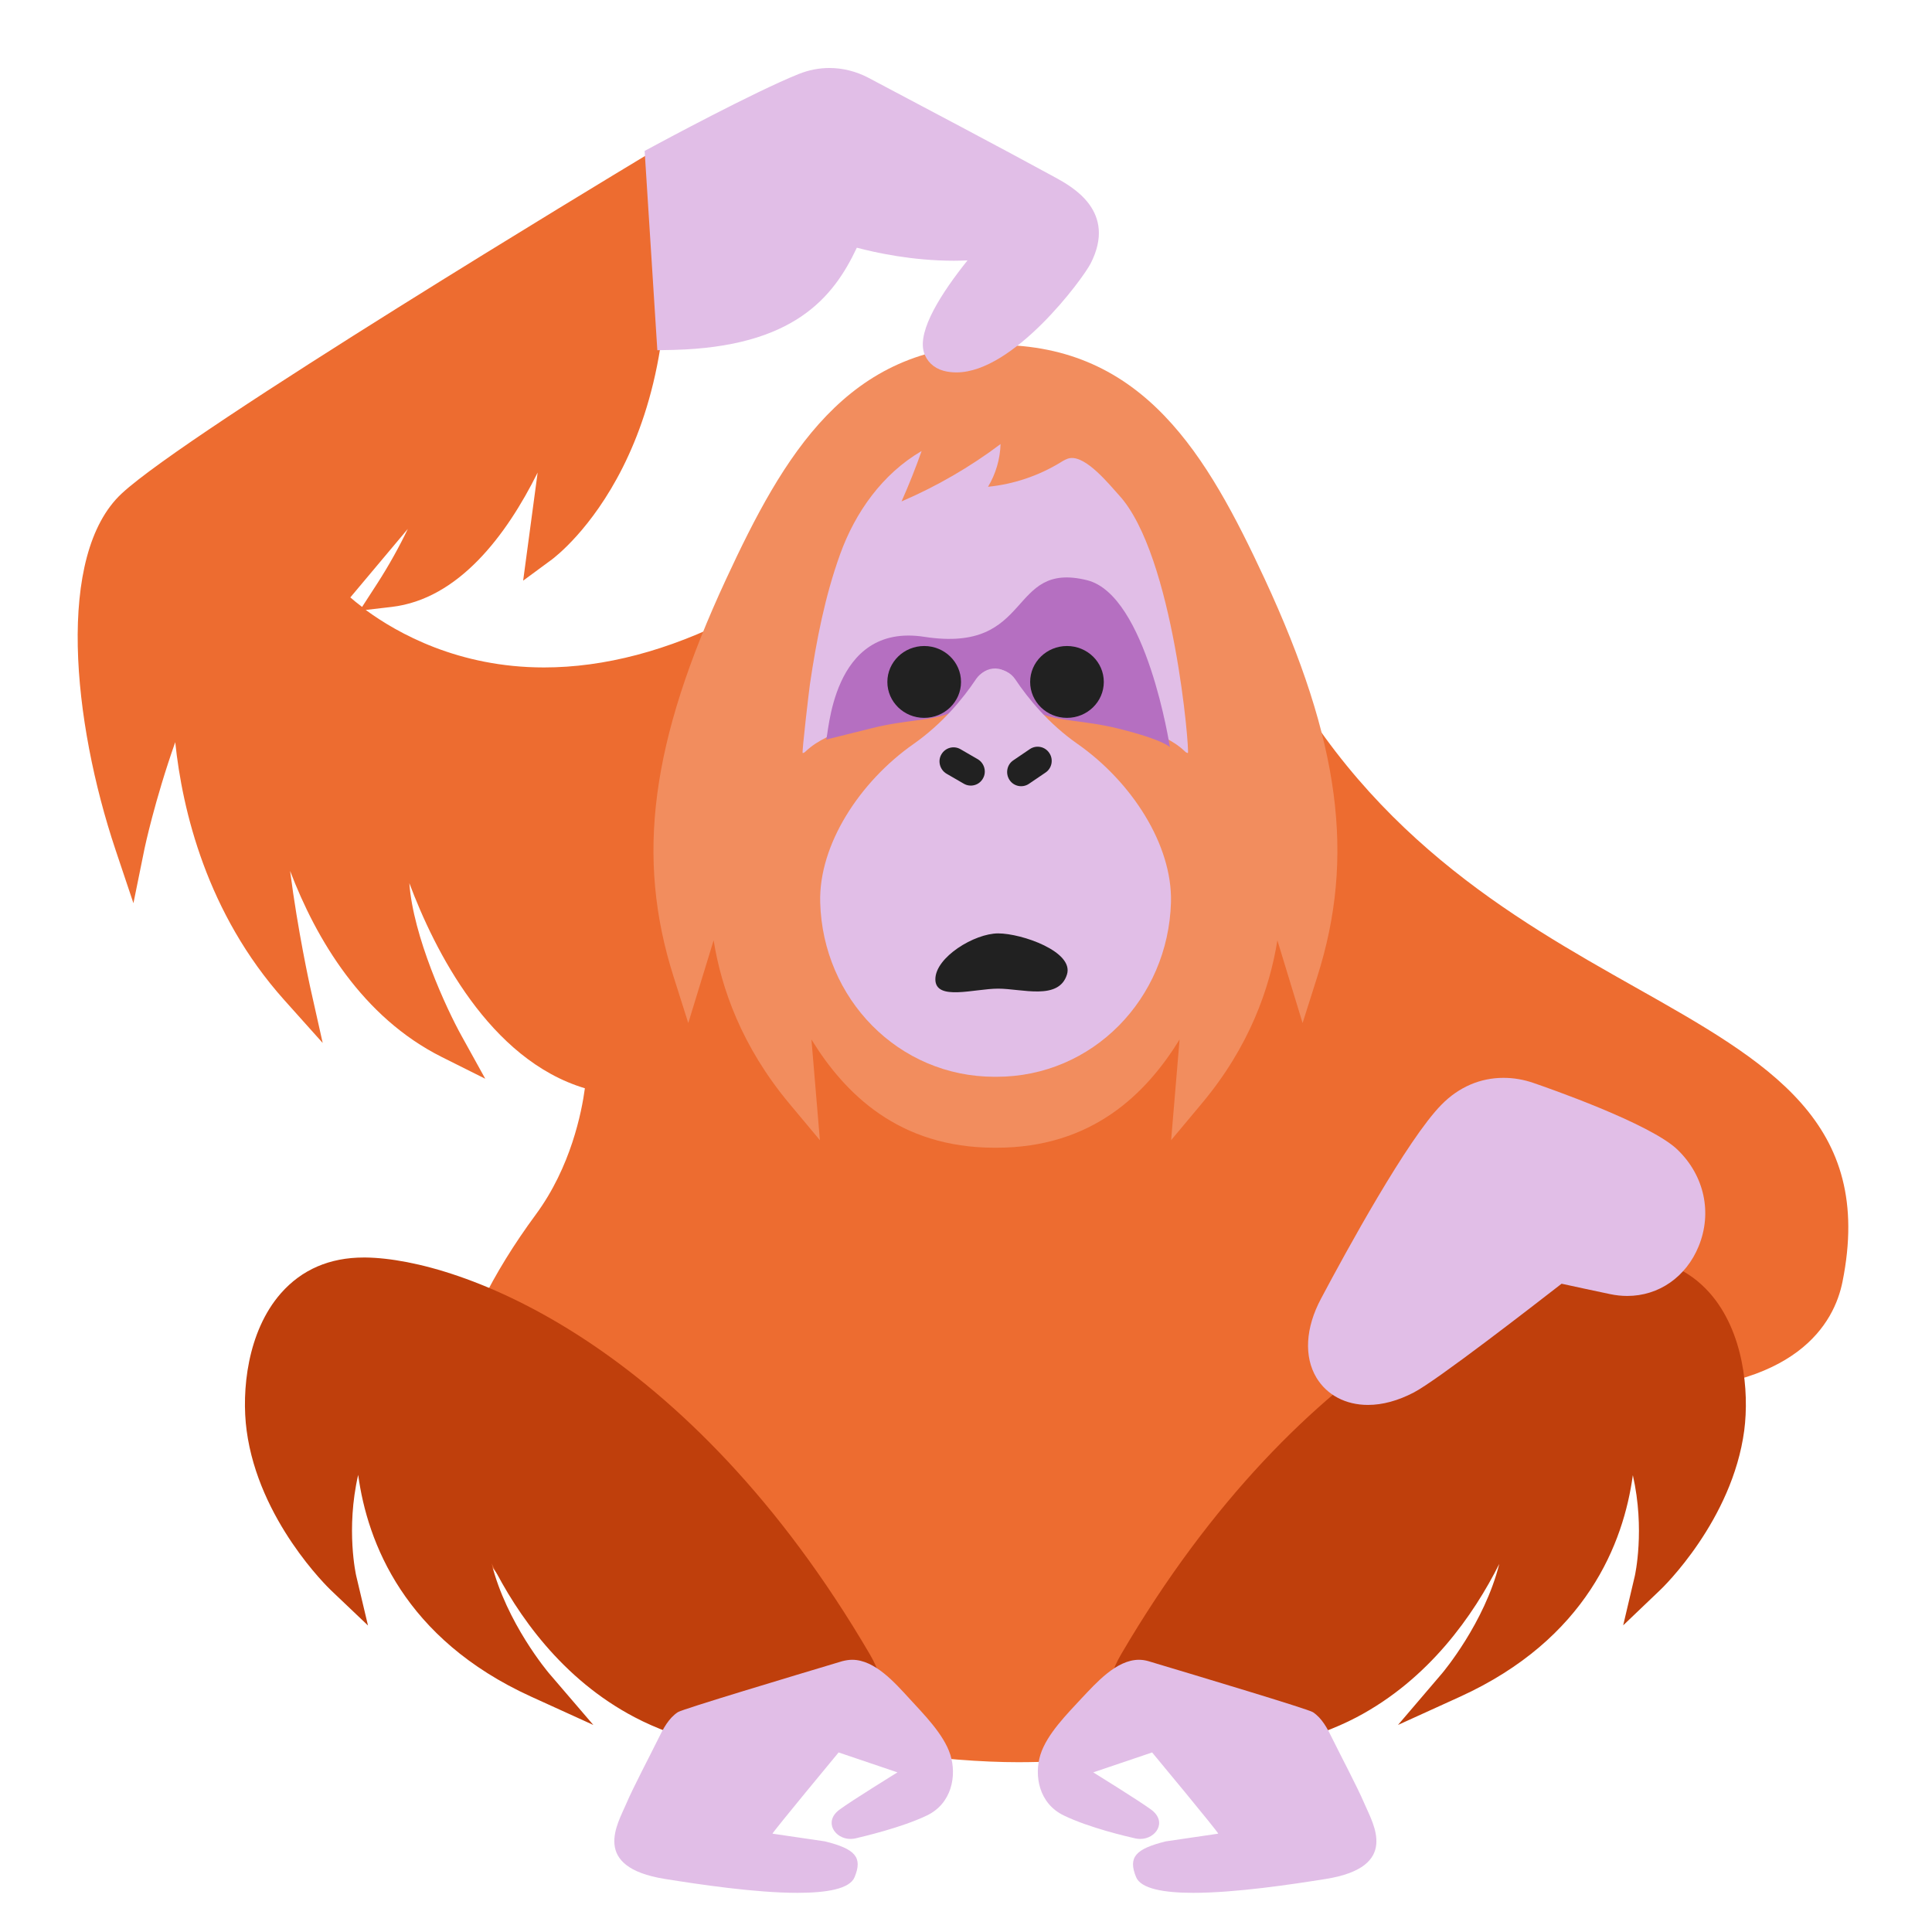
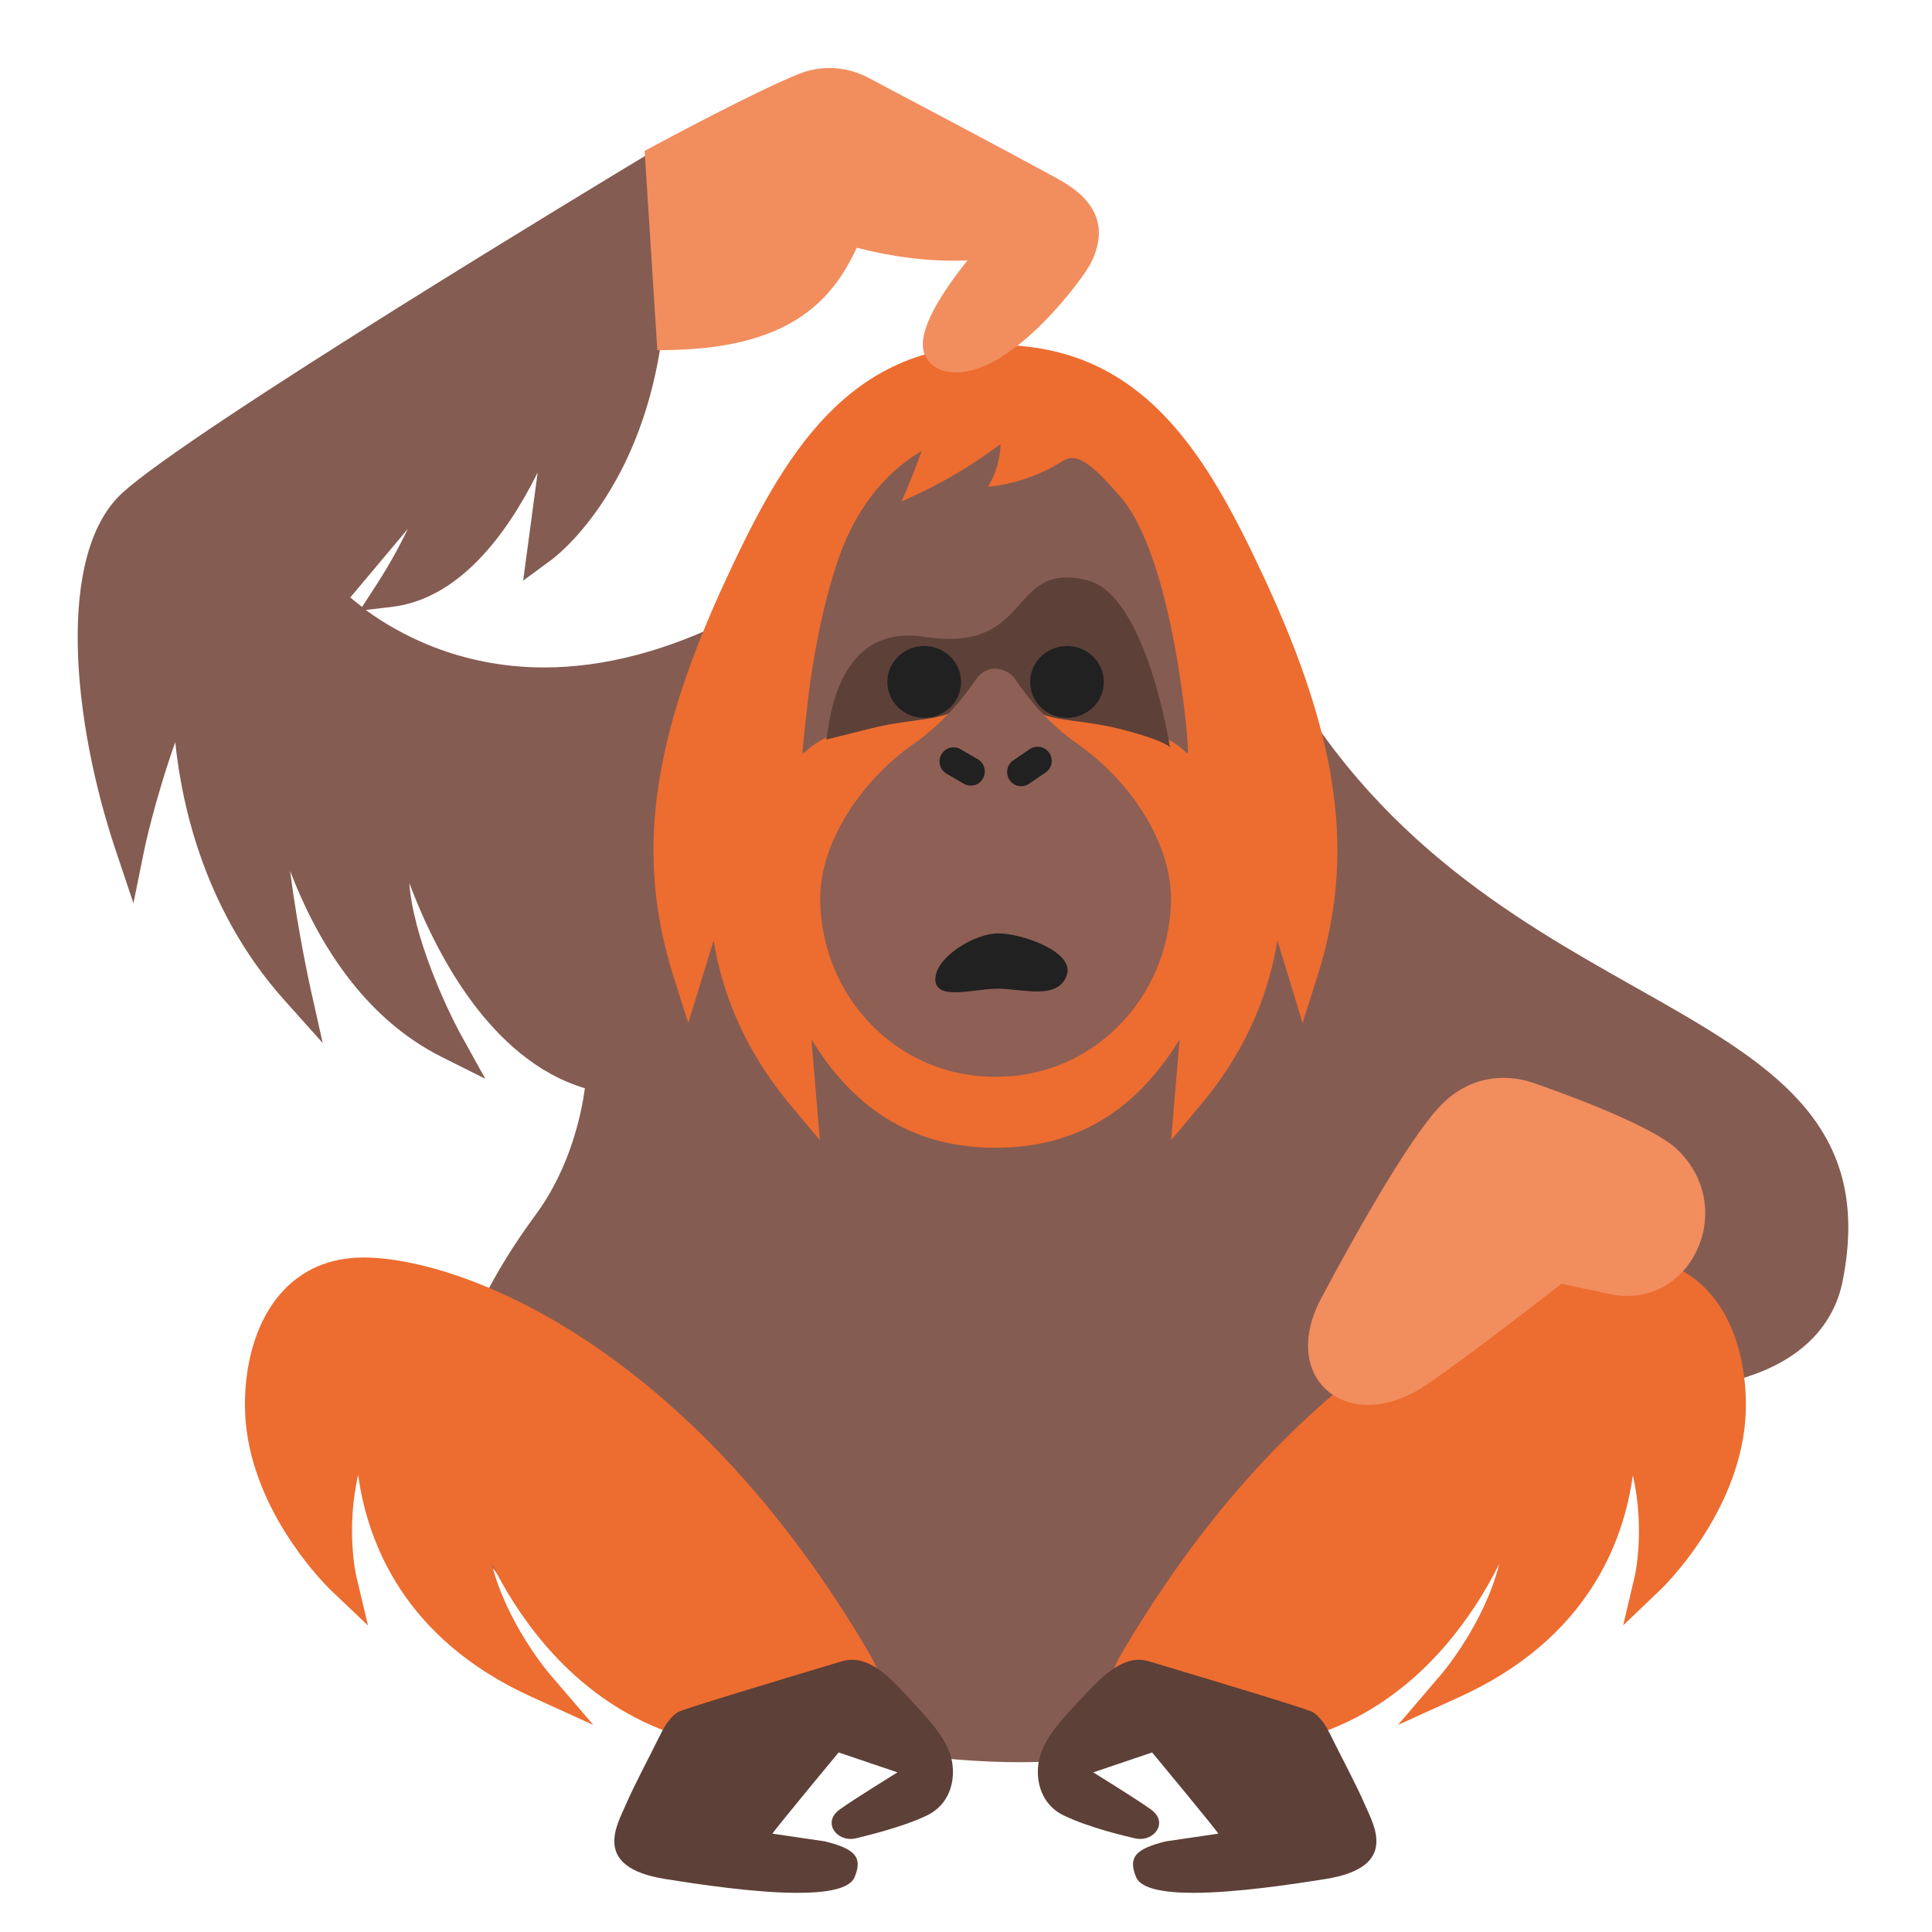
- <svg xmlns="http://www.w3.org/2000/svg" enable-background="new 0 0 128 128" viewBox="0 0 128 128" version="1.1" id="svg15600">
+ <svg xmlns="http://www.w3.org/2000/svg" enable-background="new 0 0 128 128" viewBox="0 0 128 128" version="1.1" id="svg15600" xml:space="preserve">
  <defs id="defs15604" />
  <linearGradient id="b" x1="63.696" x2="63.885" y1="115.66" y2="11.887" gradientUnits="userSpaceOnUse">
    <stop stop-color="#BF360C" offset="0" id="stop15530" />
    <stop stop-color="#E64A19" offset=".505" id="stop15532" />
    <stop stop-color="#FF7043" offset="1" id="stop15534" />
  </linearGradient>
  <linearGradient id="a" x1="65.962" x2="65.962" y1="23.278" y2="63.348" gradientUnits="userSpaceOnUse">
    <stop stop-color="#E64A19" offset="0" id="stop15559" />
    <stop stop-color="#FF7043" offset="1" id="stop15561" />
  </linearGradient>
  <g id="g16336">
-     <path d="m 67.46,116.75 c -4.71,0 -12.35,-0.87 -19.67,-3.31 -5.81,-1.94 -13.42,-5.58 -16.61,-11.9 -3.03,-5.99 -1.57,-13.08 4.33,-21.09 2.31,-3.14 3.03,-6.77 3.24,-8.35 -6.34,-1.9 -9.97,-9.16 -11.63,-13.59 0.25,3.52 2.43,8.27 3.47,10.14 l 1.56,2.82 -2.88,-1.44 c -5.27,-2.64 -8.32,-7.8 -10.05,-12.33 0.51,3.99 1.31,7.59 1.32,7.65 l 0.84,3.75 -2.56,-2.86 c -5.12,-5.73 -6.74,-12.56 -7.21,-17.07 -1.37,3.89 -2.02,6.99 -2.03,7.03 l -0.74,3.64 -1.18,-3.52 c -2.86,-8.53 -3.96,-19.56 0.4,-23.62 4.45,-4.15 32.94,-21.32 34.15,-22.05 l 1.29,-0.78 0.21,1.5 c 2.59,18.3 -6.75,25.4 -7.15,25.7 l -1.9,1.4 0.96,-7.16 c -2.08,4.18 -5.25,8.38 -9.67,8.9 l -1.72,0.2 c 2.1,1.54 6.14,3.81 11.81,3.81 4,0 8.22,-1.11 12.55,-3.31 l 1.97,-1 -0.56,2.12 c -1.05,4.1 -0.84,9.89 -0.37,15.8 6.97,-12.28 12.55,-18.03 17.48,-18.03 7.27,0 10.46,4.61 14.17,11.88 l 0.96,-12.58 1.62,3.26 c 6.35,12.82 16.39,18.48 24.47,23.04 8.87,5 15.87,8.96 13.74,19.52 -0.54,2.7 -2.99,7.23 -13.26,7.23 -1.81,0 -3.8,-0.14 -5.92,-0.43 -2.08,-0.28 -4.06,-0.72 -5.91,-1.32 0.21,1.69 0.31,3.34 0.3,4.92 -0.07,15.82 -16.1,21.43 -29.82,21.43 z M 23.21,39.58 c 0.21,0.18 0.47,0.4 0.78,0.63 l 1.01,-1.56 c 0.78,-1.21 1.48,-2.48 2.02,-3.61 z" fill="url(#b)" id="path15537" style="fill:#ed6c30" />
+     <path d="m 67.46,116.75 c -4.71,0 -12.35,-0.87 -19.67,-3.31 -5.81,-1.94 -13.42,-5.58 -16.61,-11.9 -3.03,-5.99 -1.57,-13.08 4.33,-21.09 2.31,-3.14 3.03,-6.77 3.24,-8.35 -6.34,-1.9 -9.97,-9.16 -11.63,-13.59 0.25,3.52 2.43,8.27 3.47,10.14 l 1.56,2.82 -2.88,-1.44 c -5.27,-2.64 -8.32,-7.8 -10.05,-12.33 0.51,3.99 1.31,7.59 1.32,7.65 l 0.84,3.75 -2.56,-2.86 c -5.12,-5.73 -6.74,-12.56 -7.21,-17.07 -1.37,3.89 -2.02,6.99 -2.03,7.03 l -0.74,3.64 -1.18,-3.52 c -2.86,-8.53 -3.96,-19.56 0.4,-23.62 4.45,-4.15 32.94,-21.32 34.15,-22.05 l 1.29,-0.78 0.21,1.5 c 2.59,18.3 -6.75,25.4 -7.15,25.7 l -1.9,1.4 0.96,-7.16 c -2.08,4.18 -5.25,8.38 -9.67,8.9 l -1.72,0.2 c 2.1,1.54 6.14,3.81 11.81,3.81 4,0 8.22,-1.11 12.55,-3.31 l 1.97,-1 -0.56,2.12 c -1.05,4.1 -0.84,9.89 -0.37,15.8 6.97,-12.28 12.55,-18.03 17.48,-18.03 7.27,0 10.46,4.61 14.17,11.88 l 0.96,-12.58 1.62,3.26 c 6.35,12.82 16.39,18.48 24.47,23.04 8.87,5 15.87,8.96 13.74,19.52 -0.54,2.7 -2.99,7.23 -13.26,7.23 -1.81,0 -3.8,-0.14 -5.92,-0.43 -2.08,-0.28 -4.06,-0.72 -5.91,-1.32 0.21,1.69 0.31,3.34 0.3,4.92 -0.07,15.82 -16.1,21.43 -29.82,21.43 z M 23.21,39.58 c 0.21,0.18 0.47,0.4 0.78,0.63 l 1.01,-1.56 c 0.78,-1.21 1.48,-2.48 2.02,-3.61 z" fill="url(#b)" id="path15537" style="fill:#855c52;fill-opacity:1" />
    <path d="M 46.21,18.5" fill="#b39ddb" id="path15541" />
-     <path d="m 51.94,116.183 c -3.27,0 -7.06,-0.92 -9.89,-2.41 -4.83,-2.53 -7.79,-6.81 -9.48,-10.19 0.98,3.94 3.75,7.21 3.79,7.26 l 2.95,3.44 -4.13,-1.88 c -8.4,-3.83 -10.84,-10.21 -11.45,-14.69 -0.83,3.62 -0.14,6.65 -0.13,6.69 l 0.78,3.29 -2.45,-2.33 c -0.2,-0.19 -4.8,-4.64 -5.59,-10.59 -0.35,-2.61 0.04,-6.55 2.27,-9.09 1.38,-1.57 3.23,-2.37 5.49,-2.37 h 0.12 c 6.28,0.08 21.35,5.67 33.41,26.29 1.19,2.03 0.88,3.42 0.41,4.23 -0.84,1.52 -3.02,2.35 -6.1,2.35 z" fill="#FF7043" id="path15543" style="fill:#bf3f0c" />
-     <path id="path15547" d="m 56.461,109.965 c -0.2,0 -0.41,0.03 -0.65,0.09 -3.27,0.98 -10.57,3.169 -10.9,3.379 -0.61,0.4 -0.971,1.09 -1.291,1.75 -0.55,1.12 -1.649,3.19 -2.139,4.34 -0.56,1.32 -2.35,4.171 2.57,4.961 2.32,0.37 5.989,0.92 8.779,0.92 1.95,0 3.469,-0.259 3.789,-1.039 0.54,-1.31 0.061,-1.871 -1.969,-2.371 l -3.471,-0.51 c 0.02,-0.12 4.381,-5.381 4.381,-5.381 l 3.9,1.32 c -10e-7,0 -3.022,1.861 -3.842,2.471 -1.08,0.8 -0.299,1.939 0.721,1.939 0.1,0 0.211,-0.009 0.311,-0.029 0.57,-0.14 3.05,-0.71 4.75,-1.52 1.66,-0.79 2.001,-2.641 1.561,-4.031 -0.43,-1.36 -1.79,-2.71 -2.73,-3.74 -0.93,-1.01 -2.27,-2.549 -3.77,-2.549 z" style="fill:#e1bee7" />
-     <path d="m 79.98,116.183 c -3.08,0 -5.25,-0.83 -6.12,-2.34 -0.47,-0.81 -0.77,-2.21 0.41,-4.23 12.07,-20.62 27.13,-26.22 33.41,-26.3 h 0.12 c 2.27,0 4.11,0.8 5.49,2.37 2.23,2.54 2.61,6.48 2.27,9.09 -0.79,5.95 -5.39,10.41 -5.59,10.59 l -2.43,2.32 0.77,-3.27 c 0.01,-0.04 0.69,-3.07 -0.13,-6.68 -0.61,4.48 -3.05,10.85 -11.45,14.68 l -4.11,1.87 2.93,-3.43 c 0.04,-0.05 2.8,-3.32 3.78,-7.24 -1.69,3.37 -4.65,7.64 -9.47,10.17 -2.82,1.48 -6.61,2.4 -9.88,2.4 z" fill="#FF7043" id="path15551" style="fill:#bf3f0c" />
-     <path id="path15555" d="m 75.461,109.965 c -1.5,0 -2.841,1.539 -3.801,2.549 -0.94,1.02 -2.3,2.37 -2.73,3.74 -0.43,1.39 -0.099,3.241 1.561,4.031 1.7,0.82 4.18,1.39 4.75,1.52 0.11,0.02 0.211,0.029 0.311,0.029 1.02,0 1.809,-1.129 0.719,-1.939 -0.83,-0.61 -3.84,-2.471 -3.84,-2.471 l 3.9,-1.32 c 0,0 4.371,5.261 4.381,5.381 l -3.471,0.51 c -2.03,0.5 -2.511,1.061 -1.971,2.371 0.32,0.77 1.841,1.039 3.791,1.039 2.79,0 6.469,-0.55 8.779,-0.92 4.92,-0.79 3.13,-3.641 2.57,-4.961 -0.49,-1.15 -1.591,-3.22 -2.141,-4.34 -0.32,-0.66 -0.679,-1.35 -1.289,-1.75 -0.33,-0.21 -7.63,-2.399 -10.9,-3.379 -0.21,-0.06 -0.419,-0.09 -0.619,-0.09 z" style="fill:#e1bee7" />
-     <path d="m 65.9,76.04 c -6.35,0 -9.93,-3.58 -12.14,-7.17 l 0.56,6.67 -2.03,-2.43 c -3.15,-3.78 -4.5,-7.63 -5.01,-10.81 l -1.68,5.48 -0.97,-3.06 c -2.53,-7.95 -1.52,-15.59 3.48,-26.36 3.79,-8.17 8.01,-15.51 17.78,-15.51 h 0.12 c 9.77,0 13.98,7.34 17.78,15.51 5,10.77 6.01,18.41 3.48,26.36 l -0.97,3.06 -1.67,-5.48 c -0.51,3.18 -1.85,7.04 -5.01,10.81 l -2.03,2.43 0.56,-6.67 c -2.21,3.59 -5.79,7.17 -12.14,7.17 z" fill="url(#a)" id="path15564" style="fill:#f28d5e" />
-     <path d="m 74.13,32.8 c -0.62,-0.68 -2.15,-2.59 -3.22,-2.45 -0.24,0.03 -0.46,0.17 -0.67,0.3 -1.45,0.88 -3.09,1.43 -4.78,1.6 0.51,-0.85 0.8,-1.83 0.83,-2.83 -2.02,1.52 -4.23,2.8 -6.56,3.8 0.49,-1.1 0.93,-2.21 1.33,-3.34 -2.59,1.51 -4.4,4.06 -5.4,6.84 -1,2.77 -1.57,5.7 -2,8.61 -0.04,0.25 -0.55,4.56 -0.48,4.56 0.09,0 0.16,-0.07 0.22,-0.13 0.77,-0.72 1.82,-1.16 2.87,-1.5 2.67,-0.87 5.51,-1.28 8.34,-1.57 0.04,0 0.09,-0.01 0.13,-0.01 0.4,-0.04 0.8,-0.08 1.2,-0.11 0.4,0.03 0.8,0.07 1.2,0.11 0.04,0 0.09,0.01 0.13,0.01 2.83,0.29 5.67,0.7 8.34,1.57 1.05,0.34 2.1,0.77 2.87,1.5 0.06,0.06 0.13,0.12 0.22,0.13 0.13,0 -0.91,-13.11 -4.57,-17.09 z" fill="#BDAAD1" id="path15568" style="fill:#e1bee7" />
+     <path d="m 51.94,116.183 c -3.27,0 -7.06,-0.92 -9.89,-2.41 -4.83,-2.53 -7.79,-6.81 -9.48,-10.19 0.98,3.94 3.75,7.21 3.79,7.26 l 2.95,3.44 -4.13,-1.88 c -8.4,-3.83 -10.84,-10.21 -11.45,-14.69 -0.83,3.62 -0.14,6.65 -0.13,6.69 l 0.78,3.29 -2.45,-2.33 c -0.2,-0.19 -4.8,-4.64 -5.59,-10.59 -0.35,-2.61 0.04,-6.55 2.27,-9.09 1.38,-1.57 3.23,-2.37 5.49,-2.37 h 0.12 c 6.28,0.08 21.35,5.67 33.41,26.29 1.19,2.03 0.88,3.42 0.41,4.23 -0.84,1.52 -3.02,2.35 -6.1,2.35 z" fill="#FF7043" id="path15543" style="fill:#ed6c30" />
+     <path id="path15547" d="m 56.461,109.965 c -0.2,0 -0.41,0.03 -0.65,0.09 -3.27,0.98 -10.57,3.169 -10.9,3.379 -0.61,0.4 -0.971,1.09 -1.291,1.75 -0.55,1.12 -1.649,3.19 -2.139,4.34 -0.56,1.32 -2.35,4.171 2.57,4.961 2.32,0.37 5.989,0.92 8.779,0.92 1.95,0 3.469,-0.259 3.789,-1.039 0.54,-1.31 0.061,-1.871 -1.969,-2.371 l -3.471,-0.51 c 0.02,-0.12 4.381,-5.381 4.381,-5.381 l 3.9,1.32 c -10e-7,0 -3.022,1.861 -3.842,2.471 -1.08,0.8 -0.299,1.939 0.721,1.939 0.1,0 0.211,-0.009 0.311,-0.029 0.57,-0.14 3.05,-0.71 4.75,-1.52 1.66,-0.79 2.001,-2.641 1.561,-4.031 -0.43,-1.36 -1.79,-2.71 -2.73,-3.74 -0.93,-1.01 -2.27,-2.549 -3.77,-2.549 z" style="fill:#5d4037;fill-opacity:1" />
+     <path d="m 79.98,116.183 c -3.08,0 -5.25,-0.83 -6.12,-2.34 -0.47,-0.81 -0.77,-2.21 0.41,-4.23 12.07,-20.62 27.13,-26.22 33.41,-26.3 h 0.12 c 2.27,0 4.11,0.8 5.49,2.37 2.23,2.54 2.61,6.48 2.27,9.09 -0.79,5.95 -5.39,10.41 -5.59,10.59 l -2.43,2.32 0.77,-3.27 c 0.01,-0.04 0.69,-3.07 -0.13,-6.68 -0.61,4.48 -3.05,10.85 -11.45,14.68 l -4.11,1.87 2.93,-3.43 c 0.04,-0.05 2.8,-3.32 3.78,-7.24 -1.69,3.37 -4.65,7.64 -9.47,10.17 -2.82,1.48 -6.61,2.4 -9.88,2.4 z" fill="#FF7043" id="path15551" style="fill:#ed6c30" />
+     <path id="path15555" d="m 75.461,109.965 c -1.5,0 -2.841,1.539 -3.801,2.549 -0.94,1.02 -2.3,2.37 -2.73,3.74 -0.43,1.39 -0.099,3.241 1.561,4.031 1.7,0.82 4.18,1.39 4.75,1.52 0.11,0.02 0.211,0.029 0.311,0.029 1.02,0 1.809,-1.129 0.719,-1.939 -0.83,-0.61 -3.84,-2.471 -3.84,-2.471 l 3.9,-1.32 c 0,0 4.371,5.261 4.381,5.381 l -3.471,0.51 c -2.03,0.5 -2.511,1.061 -1.971,2.371 0.32,0.77 1.841,1.039 3.791,1.039 2.79,0 6.469,-0.55 8.779,-0.92 4.92,-0.79 3.13,-3.641 2.57,-4.961 -0.49,-1.15 -1.591,-3.22 -2.141,-4.34 -0.32,-0.66 -0.679,-1.35 -1.289,-1.75 -0.33,-0.21 -7.63,-2.399 -10.9,-3.379 -0.21,-0.06 -0.419,-0.09 -0.619,-0.09 z" style="fill:#5d4037;fill-opacity:1" />
+     <path d="m 65.9,76.04 c -6.35,0 -9.93,-3.58 -12.14,-7.17 l 0.56,6.67 -2.03,-2.43 c -3.15,-3.78 -4.5,-7.63 -5.01,-10.81 l -1.68,5.48 -0.97,-3.06 c -2.53,-7.95 -1.52,-15.59 3.48,-26.36 3.79,-8.17 8.01,-15.51 17.78,-15.51 h 0.12 c 9.77,0 13.98,7.34 17.78,15.51 5,10.77 6.01,18.41 3.48,26.36 l -0.97,3.06 -1.67,-5.48 c -0.51,3.18 -1.85,7.04 -5.01,10.81 l -2.03,2.43 0.56,-6.67 c -2.21,3.59 -5.79,7.17 -12.14,7.17 z" fill="url(#a)" id="path15564" style="fill:#ed6c30;fill-opacity:1" />
+     <path d="m 74.13,32.8 c -0.62,-0.68 -2.15,-2.59 -3.22,-2.45 -0.24,0.03 -0.46,0.17 -0.67,0.3 -1.45,0.88 -3.09,1.43 -4.78,1.6 0.51,-0.85 0.8,-1.83 0.83,-2.83 -2.02,1.52 -4.23,2.8 -6.56,3.8 0.49,-1.1 0.93,-2.21 1.33,-3.34 -2.59,1.51 -4.4,4.06 -5.4,6.84 -1,2.77 -1.57,5.7 -2,8.61 -0.04,0.25 -0.55,4.56 -0.48,4.56 0.09,0 0.16,-0.07 0.22,-0.13 0.77,-0.72 1.82,-1.16 2.87,-1.5 2.67,-0.87 5.51,-1.28 8.34,-1.57 0.04,0 0.09,-0.01 0.13,-0.01 0.4,-0.04 0.8,-0.08 1.2,-0.11 0.4,0.03 0.8,0.07 1.2,0.11 0.04,0 0.09,0.01 0.13,0.01 2.83,0.29 5.67,0.7 8.34,1.57 1.05,0.34 2.1,0.77 2.87,1.5 0.06,0.06 0.13,0.12 0.22,0.13 0.13,0 -0.91,-13.11 -4.57,-17.09 z" fill="#BDAAD1" id="path15568" style="fill:#855c52;fill-opacity:1" />
    <path d="M 76.99,49.28" fill="none" opacity="0.2" stroke="#212121" stroke-miterlimit="10" id="path15572" />
-     <path d="m 72.02,38.44 c -5.3,-1.31 -3.5,4.88 -10.79,3.75 -6.21,-0.96 -6.32,6.67 -6.5,6.81 l 3.09,-0.77 c 2.25,-0.56 4.09,-0.48 5.25,-1.05 0.85,-0.42 1.09,-1.25 1.52,-2.02 0.68,-1.21 2.06,-1.13 2.73,0.04 0.44,0.77 0.67,1.6 1.52,2.02 1.15,0.57 3,0.49 5.25,1.05 3.09,0.77 3.42,1.24 3.42,1.24 0,0 -1.54,-10.09 -5.49,-11.07 z" fill="#927DB2" id="path15574" style="fill:#b56fc1" />
-     <path d="m 71.38,49.28 c -1.9,-1.33 -3.25,-2.98 -4.12,-4.28 -0.31,-0.46 -0.81,-0.67 -1.3,-0.65 -0.49,-0.03 -0.99,0.19 -1.3,0.65 -0.87,1.3 -2.23,2.95 -4.12,4.28 -3.59,2.51 -6.3,6.69 -6.2,10.5 0.17,6.38 5.17,11.56 11.56,11.56 h 0.06 0.06 c 6.38,0 11.38,-5.18 11.56,-11.56 0.1,-3.81 -2.61,-7.99 -6.2,-10.5 z" fill="#7E6E9E" id="path15576" style="fill:#e1bee7;fill-opacity:1" />
+     <path d="m 72.02,38.44 c -5.3,-1.31 -3.5,4.88 -10.79,3.75 -6.21,-0.96 -6.32,6.67 -6.5,6.81 l 3.09,-0.77 c 2.25,-0.56 4.09,-0.48 5.25,-1.05 0.85,-0.42 1.09,-1.25 1.52,-2.02 0.68,-1.21 2.06,-1.13 2.73,0.04 0.44,0.77 0.67,1.6 1.52,2.02 1.15,0.57 3,0.49 5.25,1.05 3.09,0.77 3.42,1.24 3.42,1.24 0,0 -1.54,-10.09 -5.49,-11.07 z" fill="#927DB2" id="path15574" style="fill:#5d4037" />
+     <path d="m 71.38,49.28 c -1.9,-1.33 -3.25,-2.98 -4.12,-4.28 -0.31,-0.46 -0.81,-0.67 -1.3,-0.65 -0.49,-0.03 -0.99,0.19 -1.3,0.65 -0.87,1.3 -2.23,2.95 -4.12,4.28 -3.59,2.51 -6.3,6.69 -6.2,10.5 0.17,6.38 5.17,11.56 11.56,11.56 h 0.06 0.06 c 6.38,0 11.38,-5.18 11.56,-11.56 0.1,-3.81 -2.61,-7.99 -6.2,-10.5 z" fill="#7E6E9E" id="path15576" style="fill:#8d5f55;fill-opacity:1" />
    <path d="m 67.14,50.37 1.09,-0.74 c 0.43,-0.29 1.01,-0.17 1.29,0.26 0.29,0.43 0.17,1.02 -0.26,1.3 l -1.09,0.74 c -0.43,0.29 -1.01,0.17 -1.29,-0.26 -0.28,-0.43 -0.17,-1.02 0.26,-1.3 z" id="path15580" style="fill:#212121" />
    <path d="m 63.85,51.92 -1.14,-0.66 c -0.44,-0.26 -0.6,-0.84 -0.34,-1.28 0.26,-0.45 0.83,-0.6 1.27,-0.34 l 1.14,0.66 c 0.44,0.26 0.6,0.84 0.34,1.28 -0.25,0.45 -0.83,0.6 -1.27,0.34 z" id="path15582" style="fill:#212121" />
    <ellipse cx="61.23" cy="45.18" rx="2.44" ry="2.38" id="ellipse15584" style="fill:#212121" />
    <ellipse cx="70.69" cy="45.18" rx="2.44" ry="2.38" id="ellipse15586" style="fill:#212121" />
    <path d="m 70.69,64.56 c -0.54,1.75 -2.99,0.94 -4.56,0.94 -1.57,0 -4.16,0.84 -4.16,-0.62 0,-1.46 2.59,-3.04 4.16,-3.04 1.57,0 5.03,1.21 4.56,2.72 z" id="path15588" style="fill:#212121" />
-     <path d="m 63.37,24.673 c -0.303,0 -0.594,-0.034 -0.874,-0.112 -0.639,-0.179 -1.11,-0.628 -1.289,-1.233 -0.426,-1.457 1.2,-3.957 2.892,-6.076 -0.291,0.011 -0.594,0.022 -0.897,0.022 -2.758,0 -5.157,-0.527 -6.435,-0.863 -1.558,3.318 -4.204,6.57 -12.141,6.771 l -1.076,0.022 -0.841,-13.206 0.628,-0.336 c 0.269,-0.146 6.67,-3.599 9.596,-4.765 0.65,-0.258 1.323,-0.392 2.018,-0.392 0.886,0 1.771,0.224 2.567,0.639 2.735,1.446 9.417,4.978 12.399,6.614 1.121,0.617 4.103,2.242 2.343,5.695 -0.549,1.065 -5.112,7.22 -8.89,7.22 z" fill="#bdaad1" id="path15590" style="fill:#e1bee7;stroke-width:1" />
-     <path d="m 90.63,93.08 c -1.48,0 -2.72,-0.66 -3.41,-1.8 -0.84,-1.4 -0.73,-3.31 0.3,-5.24 1.65,-3.11 5.73,-10.58 7.99,-12.86 1.14,-1.16 2.56,-1.77 4.1,-1.77 0.66,0 1.33,0.11 1.99,0.34 0.79,0.27 7.78,2.69 9.56,4.44 1.76,1.71 2.29,4.16 1.38,6.38 -0.83,2.03 -2.64,3.29 -4.73,3.29 -0.37,0 -0.75,-0.04 -1.13,-0.12 -0.98,-0.2 -2.47,-0.53 -3.22,-0.69 -1.78,1.38 -8.27,6.42 -9.8,7.21 -1.04,0.54 -2.06,0.82 -3.03,0.82 z" fill="#BDAAD1" id="path15594" style="fill:#e1bee7" />
+     <path d="m 63.37,24.673 c -0.303,0 -0.594,-0.034 -0.874,-0.112 -0.639,-0.179 -1.11,-0.628 -1.289,-1.233 -0.426,-1.457 1.2,-3.957 2.892,-6.076 -0.291,0.011 -0.594,0.022 -0.897,0.022 -2.758,0 -5.157,-0.527 -6.435,-0.863 -1.558,3.318 -4.204,6.57 -12.141,6.771 l -1.076,0.022 -0.841,-13.206 0.628,-0.336 c 0.269,-0.146 6.67,-3.599 9.596,-4.765 0.65,-0.258 1.323,-0.392 2.018,-0.392 0.886,0 1.771,0.224 2.567,0.639 2.735,1.446 9.417,4.978 12.399,6.614 1.121,0.617 4.103,2.242 2.343,5.695 -0.549,1.065 -5.112,7.22 -8.89,7.22 z" fill="#bdaad1" id="path15590" style="fill:#f28d5e;stroke-width:1" />
+     <path d="m 90.63,93.08 c -1.48,0 -2.72,-0.66 -3.41,-1.8 -0.84,-1.4 -0.73,-3.31 0.3,-5.24 1.65,-3.11 5.73,-10.58 7.99,-12.86 1.14,-1.16 2.56,-1.77 4.1,-1.77 0.66,0 1.33,0.11 1.99,0.34 0.79,0.27 7.78,2.69 9.56,4.44 1.76,1.71 2.29,4.16 1.38,6.38 -0.83,2.03 -2.64,3.29 -4.73,3.29 -0.37,0 -0.75,-0.04 -1.13,-0.12 -0.98,-0.2 -2.47,-0.53 -3.22,-0.69 -1.78,1.38 -8.27,6.42 -9.8,7.21 -1.04,0.54 -2.06,0.82 -3.03,0.82 z" fill="#BDAAD1" id="path15594" style="fill:#f28d5e" />
  </g>
</svg>
